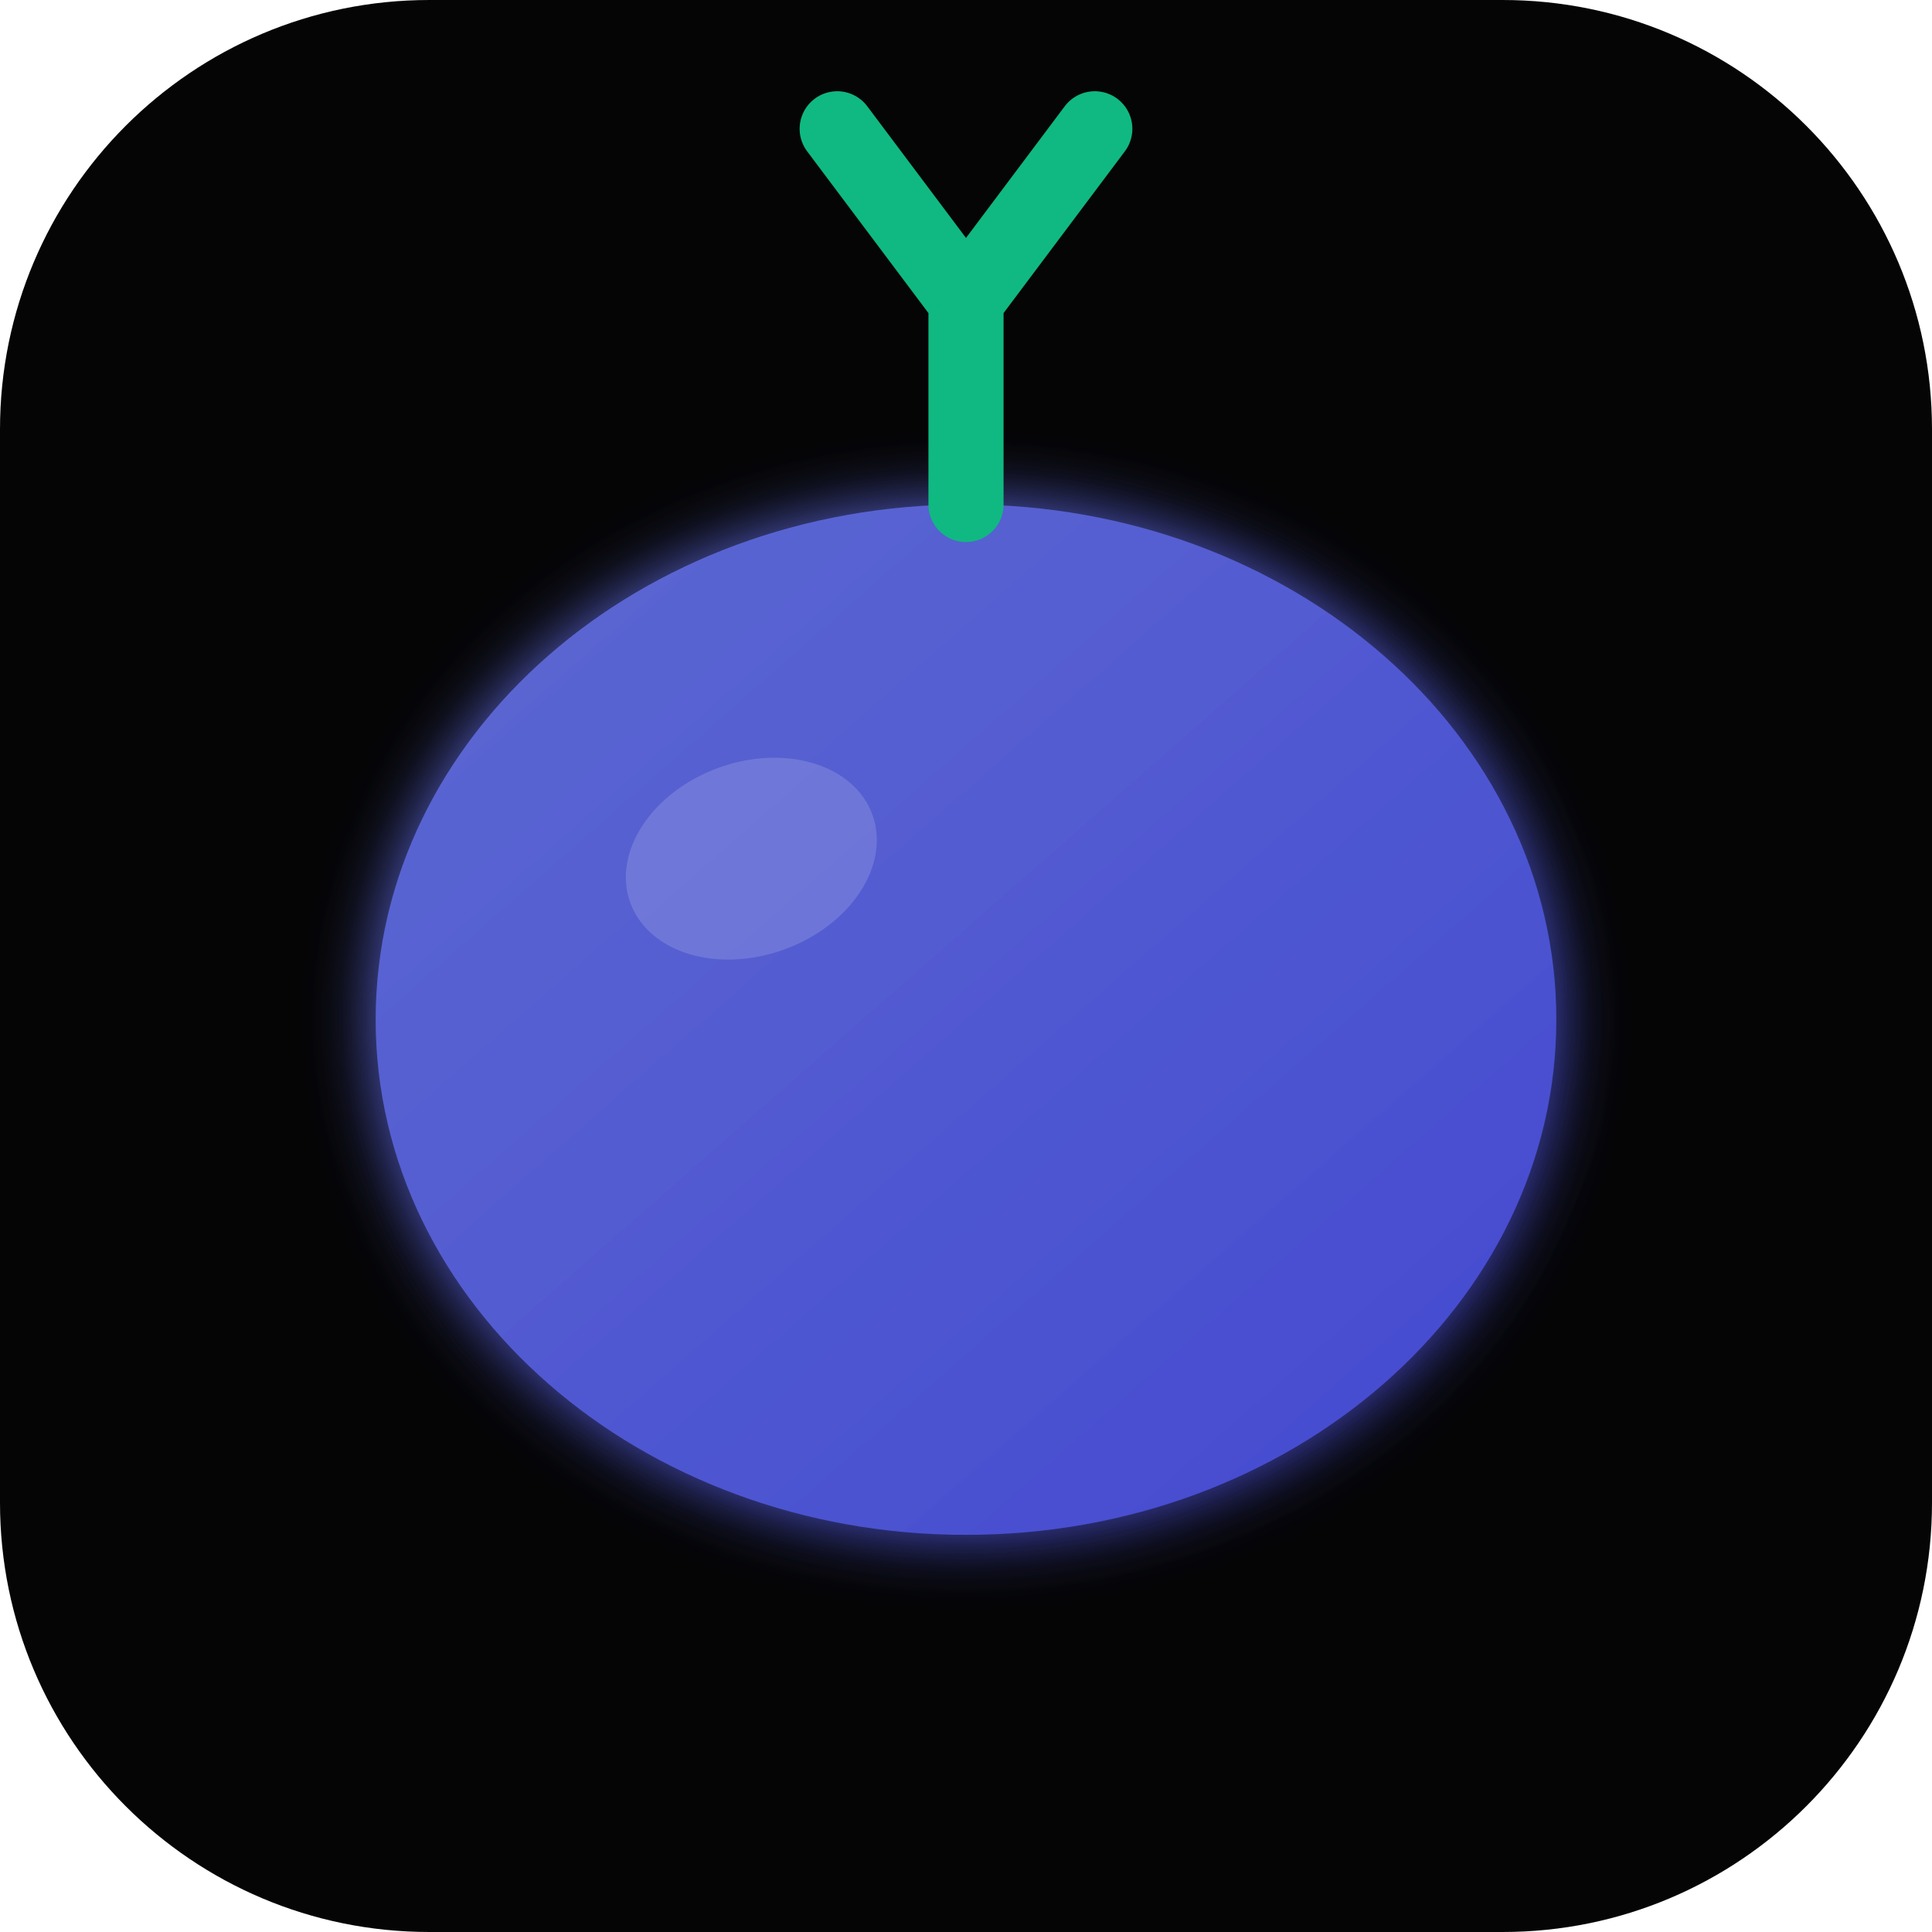
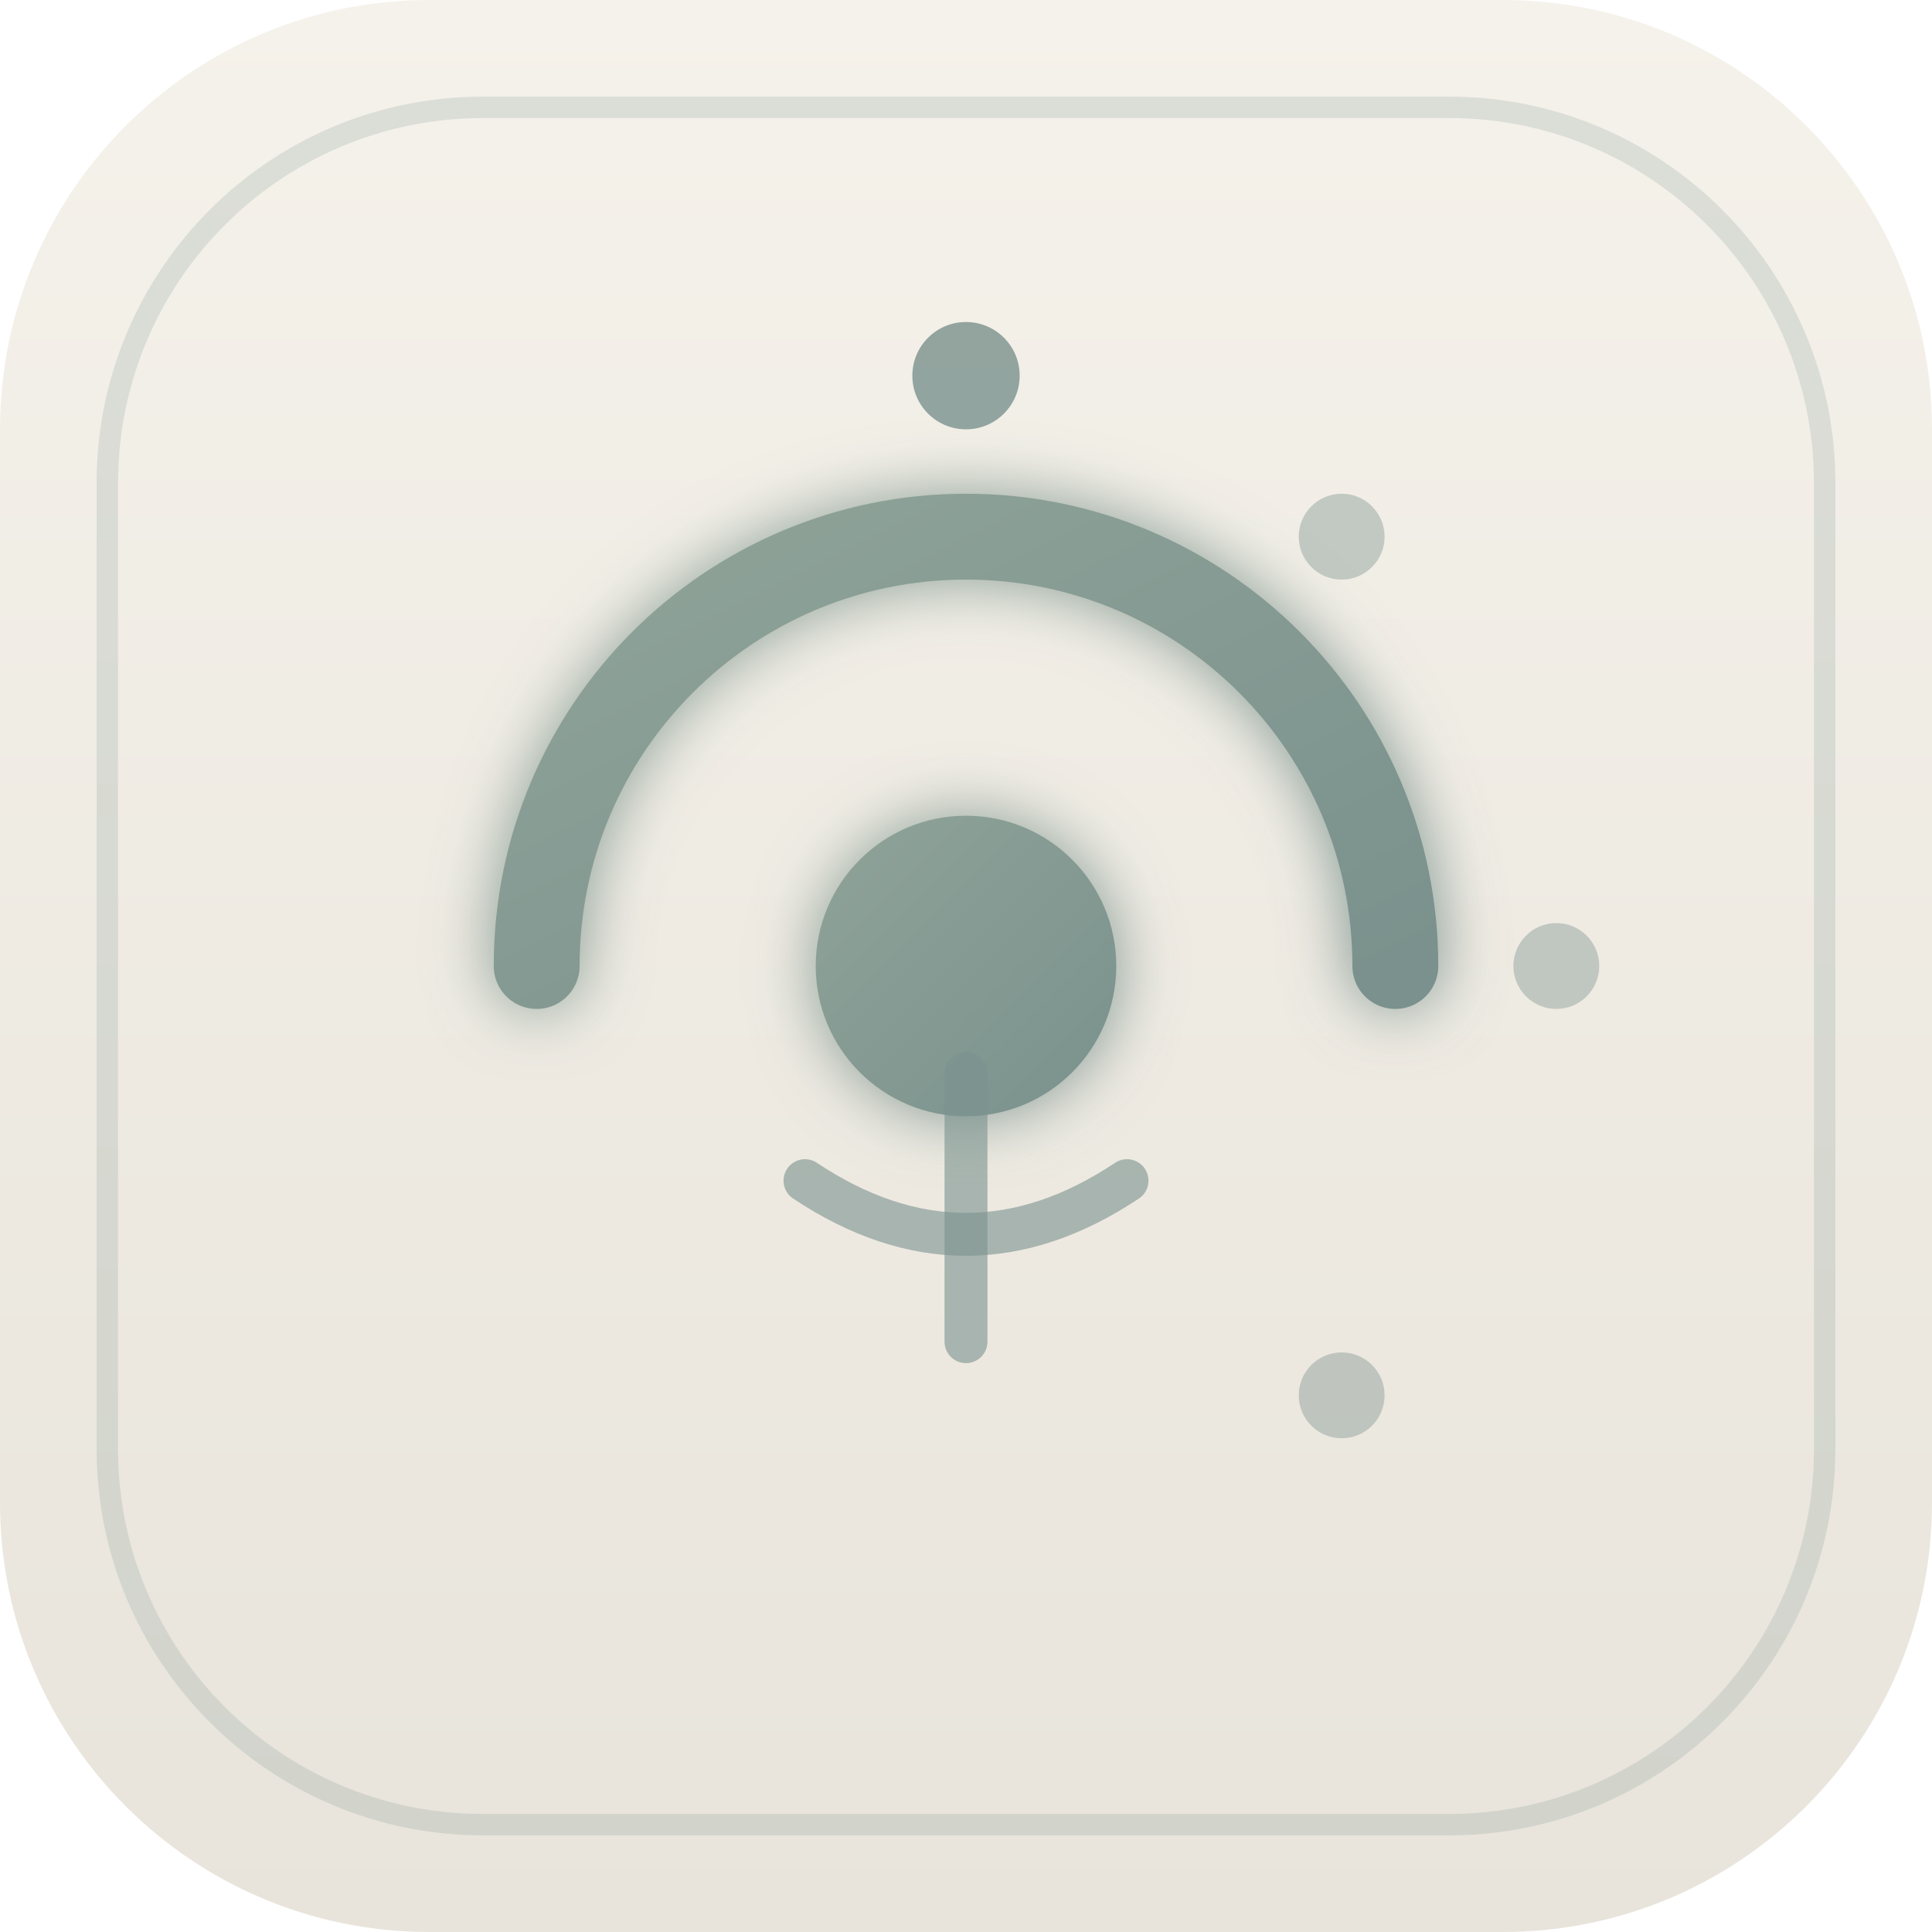
<svg xmlns="http://www.w3.org/2000/svg" viewBox="0 0 180 180">
  <defs>
-     <linearGradient id="tomato-gradient-lg" x1="0%" y1="0%" x2="100%" y2="100%">
-       <stop offset="0%" style="stop-color:#5E6AD2;stop-opacity:1" />
-       <stop offset="100%" style="stop-color:#4348D0;stop-opacity:1" />
+     <linearGradient id="zen-gradient-lg" x1="0%" y1="0%" x2="100%" y2="100%">
+       <stop offset="0%" style="stop-color:#8FA398;stop-opacity:1" />
+       <stop offset="100%" style="stop-color:#7A918D;stop-opacity:1" />
    </linearGradient>
-     <filter id="glow-lg">
+     <linearGradient id="paper-gradient-lg" x1="0%" y1="0%" x2="0%" y2="100%">
+       <stop offset="0%" style="stop-color:#F5F2EB;stop-opacity:1" />
+       <stop offset="100%" style="stop-color:#E8E4DB;stop-opacity:1" />
+     </linearGradient>
+     <filter id="soft-glow-lg" x="-50%" y="-50%" width="200%" height="200%">
      <feGaussianBlur stdDeviation="3" result="coloredBlur" />
      <feMerge>
        <feMergeNode in="coloredBlur" />
        <feMergeNode in="SourceGraphic" />
      </feMerge>
    </filter>
  </defs>
-   <rect width="180" height="180" rx="40" fill="#050506" />
-   <ellipse cx="90" cy="95" rx="55" ry="48" fill="url(#tomato-gradient-lg)" filter="url(#glow-lg)" />
-   <path d="M90 47 L90 28 L78 12 M90 28 L102 12" stroke="#10B981" stroke-width="7" stroke-linecap="round" fill="none" />
-   <ellipse cx="70" cy="80" rx="12" ry="9" fill="rgba(255,255,255,0.15)" transform="rotate(-20 70 80)" />
+   <rect width="180" height="180" rx="40" fill="url(#paper-gradient-lg)" />
+   <rect x="10" y="10" width="160" height="160" rx="35" fill="none" stroke="#7A918D" stroke-width="2" opacity="0.2" />
+   <path d="M 50 90 A 40 40 0 1 1 130 90" stroke="url(#zen-gradient-lg)" stroke-width="8" fill="none" stroke-linecap="round" filter="url(#soft-glow-lg)" />
+   <circle cx="90" cy="35" r="5" fill="#7A918D" opacity="0.8" />
+   <circle cx="125" cy="50" r="4" fill="#7A918D" opacity="0.4" />
+   <circle cx="145" cy="90" r="4" fill="#7A918D" opacity="0.4" />
+   <circle cx="125" cy="130" r="4" fill="#7A918D" opacity="0.4" />
+   <circle cx="90" cy="90" r="14" fill="url(#zen-gradient-lg)" filter="url(#soft-glow-lg)" />
+   <path d="M 75 110 Q 90 120 105 110" stroke="#7A918D" stroke-width="4" fill="none" stroke-linecap="round" opacity="0.6" />
+   <path d="M 90 100 L 90 125" stroke="#7A918D" stroke-width="4" stroke-linecap="round" opacity="0.6" />
</svg>
